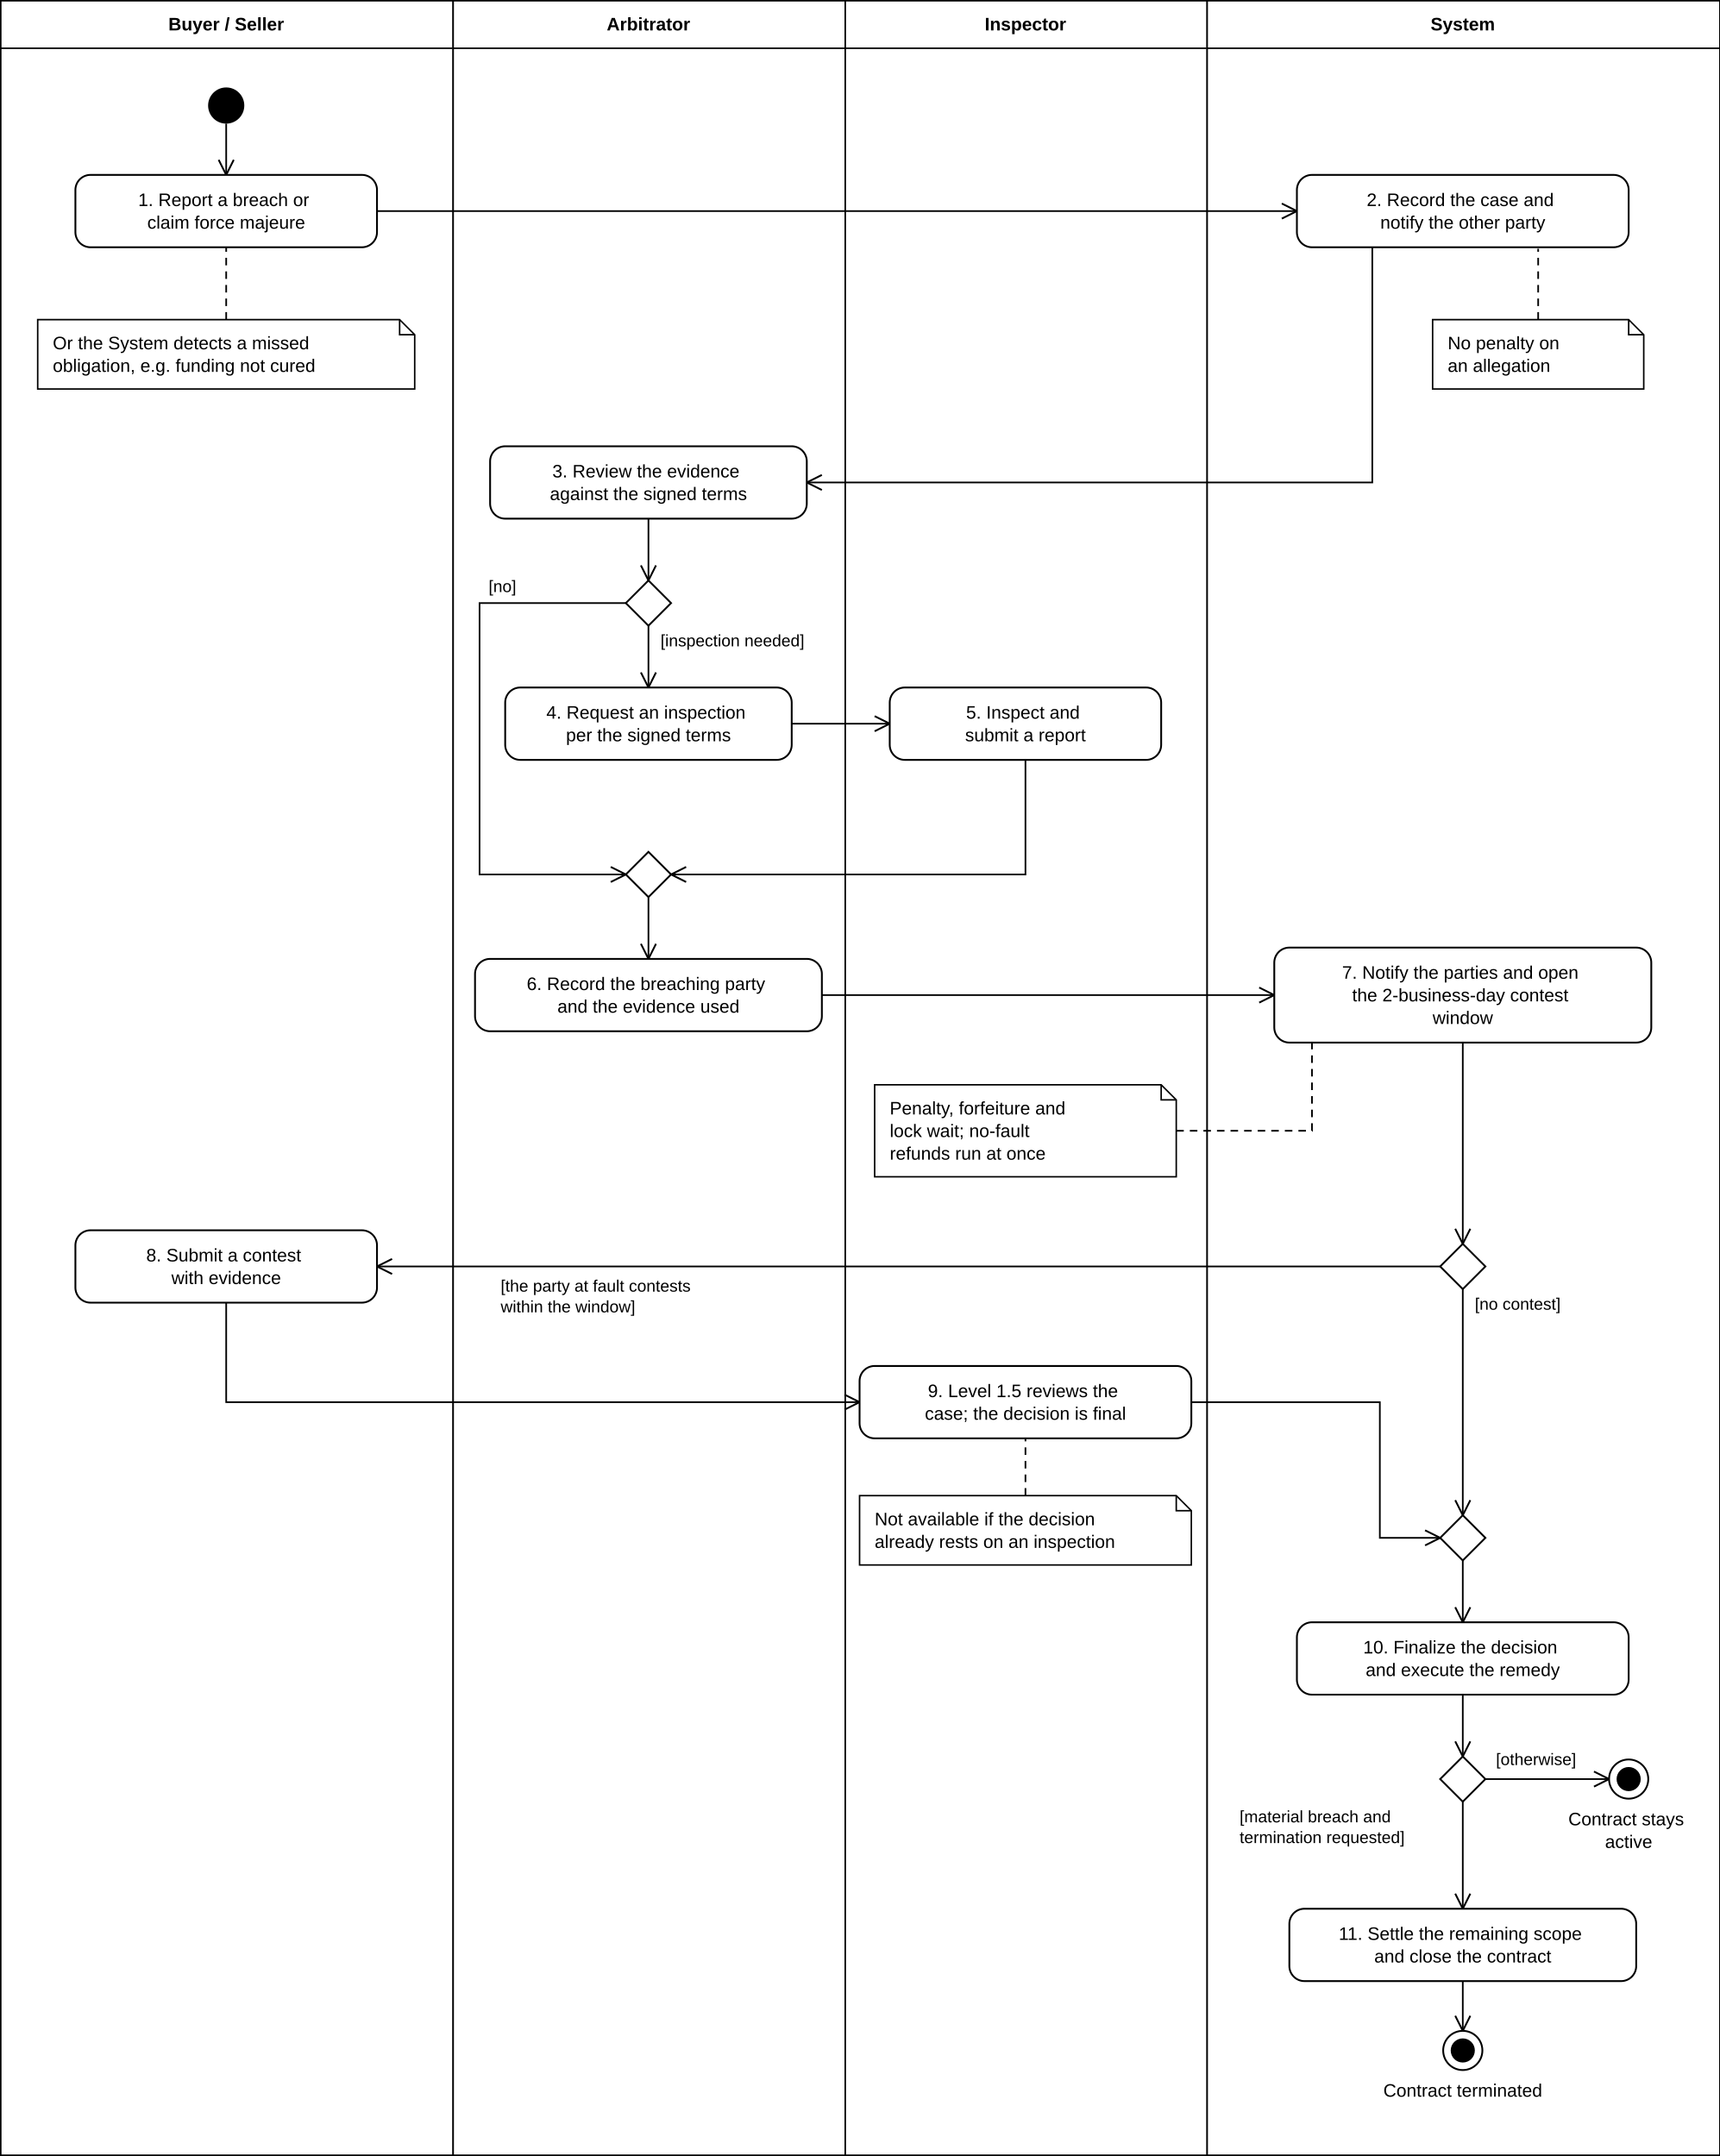
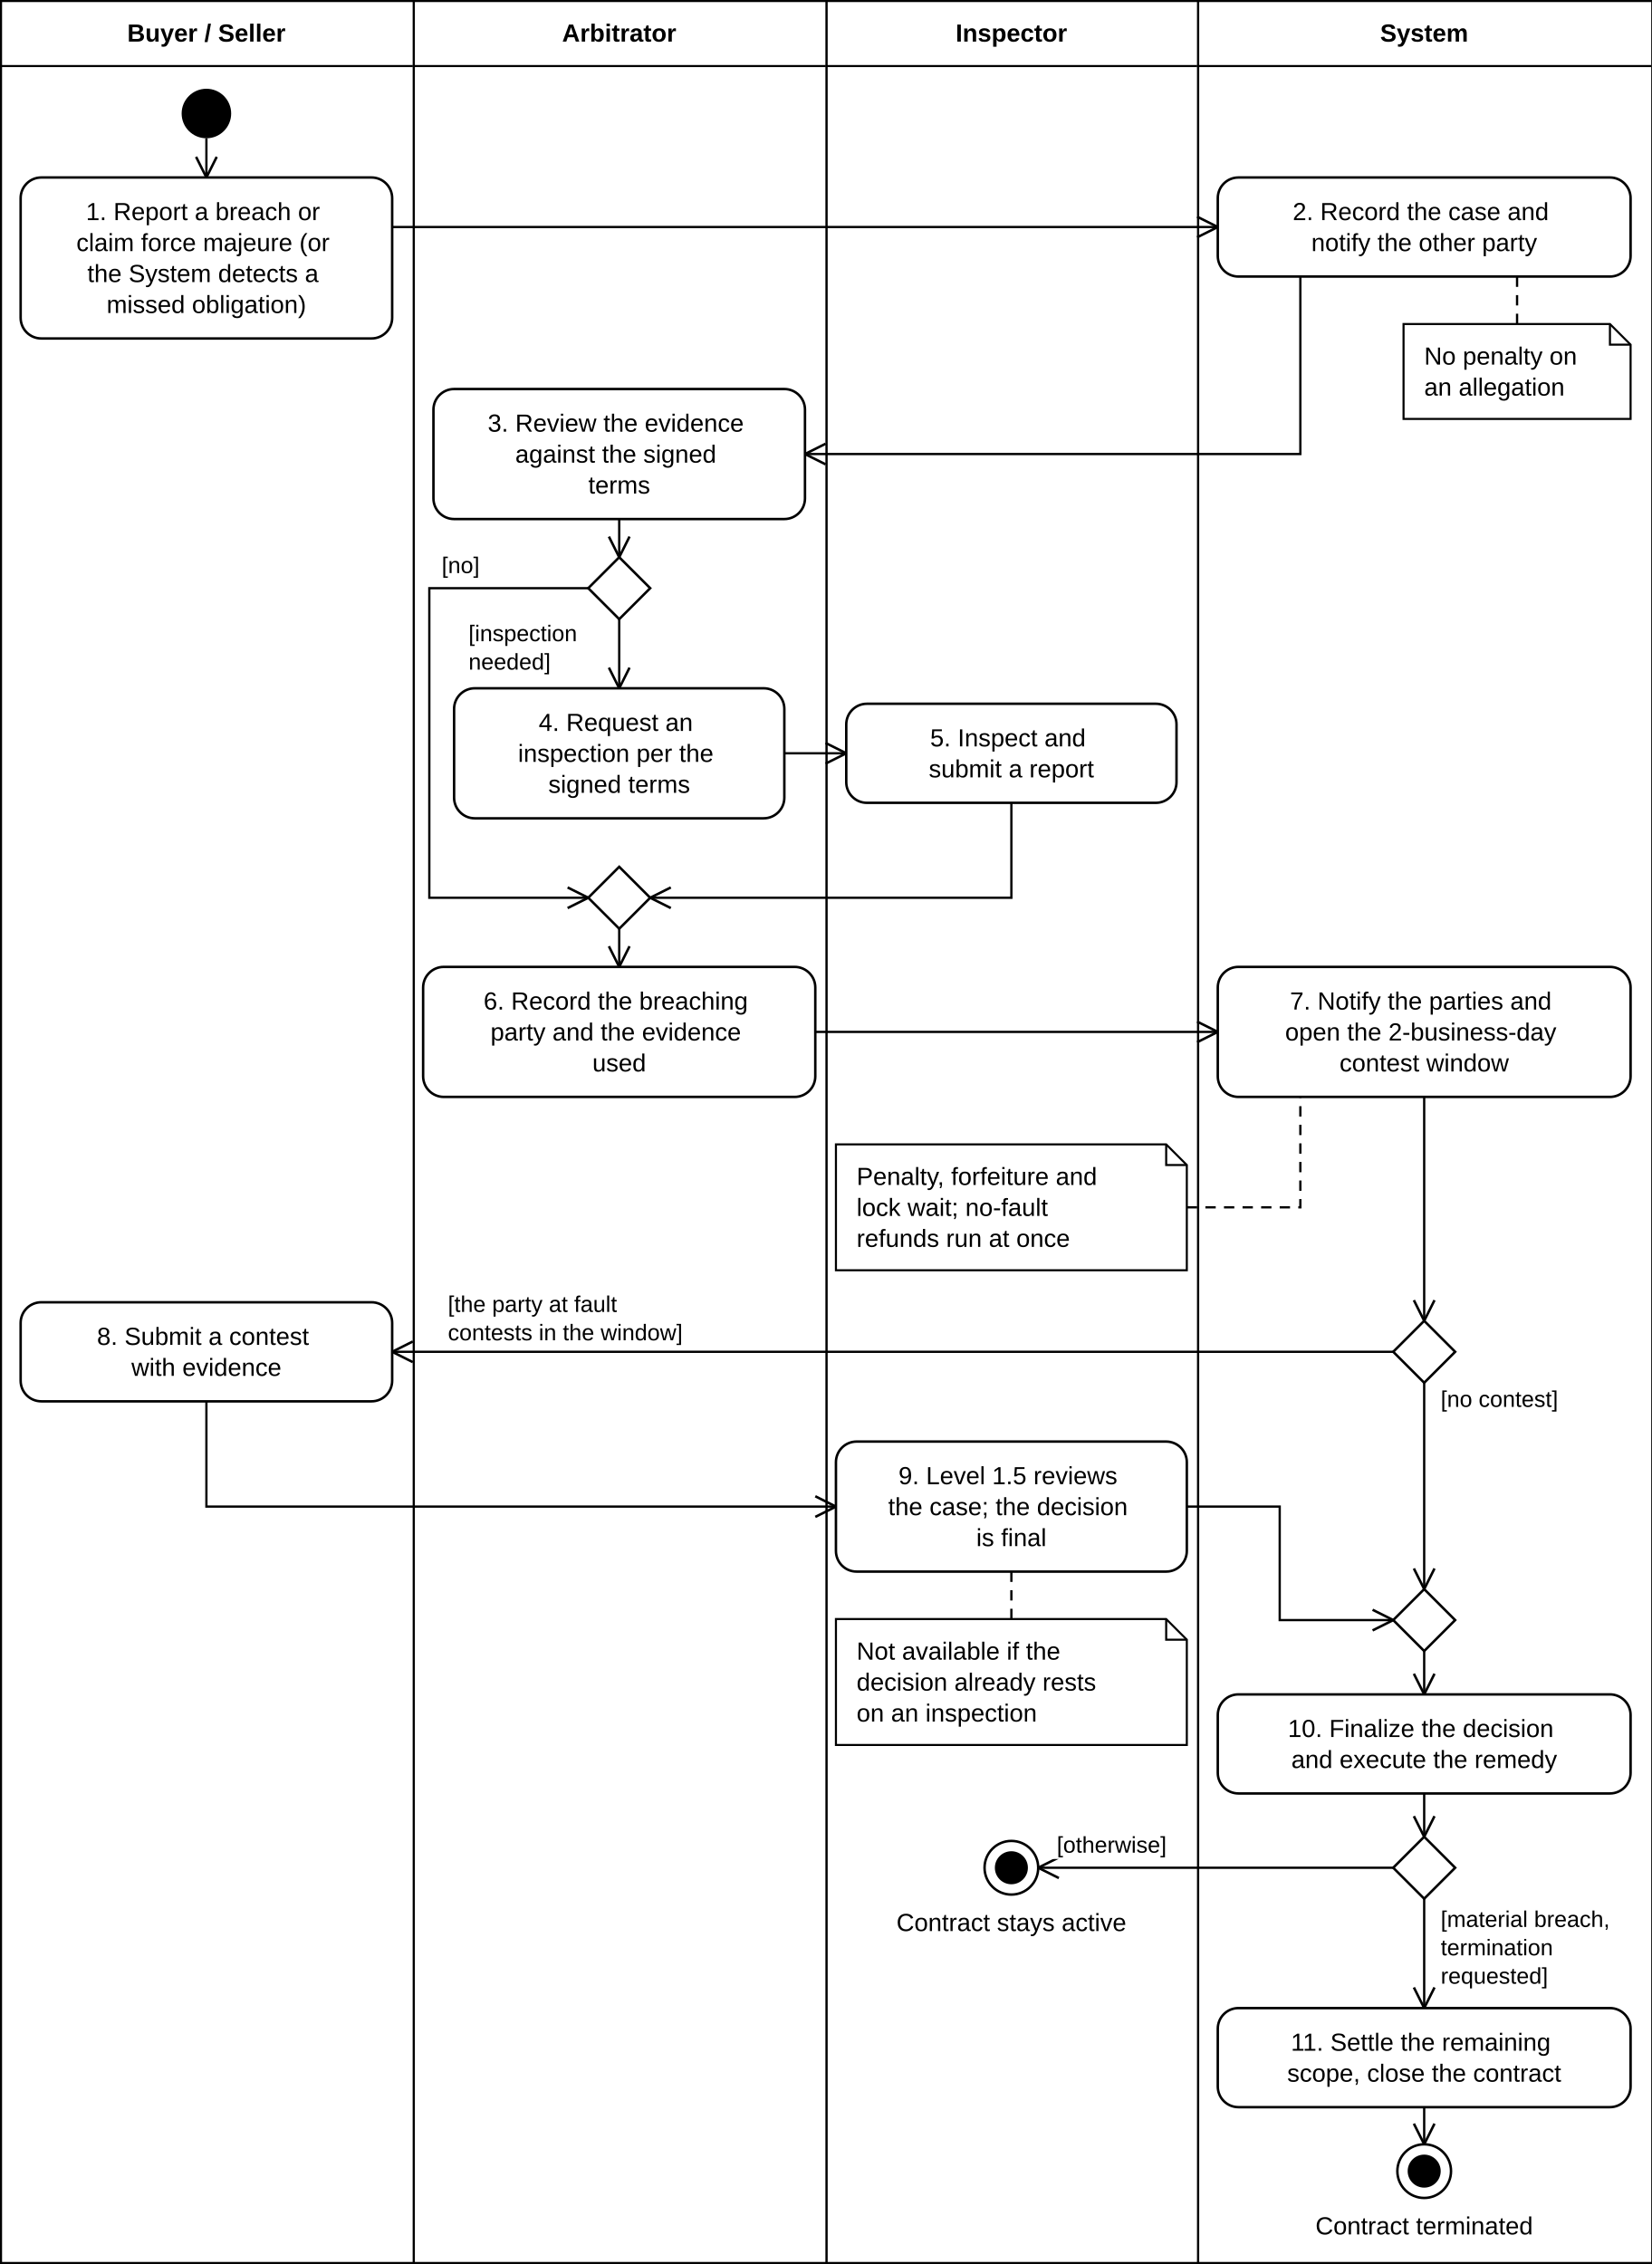
- <svg xmlns="http://www.w3.org/2000/svg" width="1140" height="1430" viewBox="0 0 1140 1430" font-family="Arial" font-size="12">
+ <svg xmlns="http://www.w3.org/2000/svg" width="800" height="1097" viewBox="0 0 800 1097" font-family="Arial" font-size="12">
  <defs>
    <marker id="open" viewBox="0 0 12 12" refX="11" refY="6" markerWidth="12" markerHeight="12" markerUnits="userSpaceOnUse" orient="auto">
      <path d="M1,1 L11,6 L1,11" fill="none" stroke="black" stroke-width="1.2" />
    </marker>
    <marker id="tri" viewBox="0 0 14 14" refX="13" refY="7" markerWidth="14" markerHeight="14" markerUnits="userSpaceOnUse" orient="auto">
      <path d="M1,1 L13,7 L1,13 Z" fill="white" stroke="black" />
    </marker>
    <marker id="dia" viewBox="0 0 18 10" refX="1" refY="5" markerWidth="18" markerHeight="10" markerUnits="userSpaceOnUse" orient="auto">
      <path d="M1,5 L9,1 L17,5 L9,9 Z" fill="black" />
    </marker>
  </defs>
-   <rect x="0" y="0" width="1140" height="1430" fill="white" />
-   <rect x="0.5" y=".5" width="300" height="1429" fill="white" stroke="black" />
-   <line x1="0" y1="32" x2="300" y2="32" stroke="black" />
+   <rect x="0" y="0" width="800" height="1097" fill="white" />
+   <rect x="0.5" y=".5" width="200" height="1096" fill="white" stroke="black" />
+   <line x1="0" y1="32" x2="200" y2="32" stroke="black" />
  <text text-anchor="middle" dominant-baseline="central" font-size="12" font-weight="bold">
-     <tspan x="150.0" y="16.0">Buyer / Seller</tspan>
+     <tspan x="100.0" y="16.0">Buyer / Seller</tspan>
  </text>
-   <rect x="300.5" y=".5" width="260" height="1429" fill="white" stroke="black" />
-   <line x1="300" y1="32" x2="560" y2="32" stroke="black" />
+   <rect x="200.5" y=".5" width="200" height="1096" fill="white" stroke="black" />
+   <line x1="200" y1="32" x2="400" y2="32" stroke="black" />
  <text text-anchor="middle" dominant-baseline="central" font-size="12" font-weight="bold">
-     <tspan x="430.0" y="16.0">Arbitrator</tspan>
+     <tspan x="300.0" y="16.0">Arbitrator</tspan>
  </text>
-   <rect x="560.5" y=".5" width="240" height="1429" fill="white" stroke="black" />
-   <line x1="560" y1="32" x2="800" y2="32" stroke="black" />
+   <rect x="400.5" y=".5" width="180" height="1096" fill="white" stroke="black" />
+   <line x1="400" y1="32" x2="580" y2="32" stroke="black" />
  <text text-anchor="middle" dominant-baseline="central" font-size="12" font-weight="bold">
-     <tspan x="680.0" y="16.0">Inspector</tspan>
+     <tspan x="490.0" y="16.0">Inspector</tspan>
  </text>
-   <rect x="800.5" y=".5" width="340" height="1429" fill="white" stroke="black" />
-   <line x1="800" y1="32" x2="1140" y2="32" stroke="black" />
+   <rect x="580.5" y=".5" width="220" height="1096" fill="white" stroke="black" />
+   <line x1="580" y1="32" x2="800" y2="32" stroke="black" />
  <text text-anchor="middle" dominant-baseline="central" font-size="12" font-weight="bold">
-     <tspan x="970.0" y="16.0">System</tspan>
+     <tspan x="690.0" y="16.0">System</tspan>
  </text>
-   <path d="M150.0,82.0 L150.0,116.0" fill="none" stroke="black" stroke-width="1.1" marker-end="url(#open)" />
-   <path d="M150.0,212.0 L150.0,164.0" fill="none" stroke="black" stroke-width="1.1" stroke-dasharray="5,4" />
-   <path d="M250.0,140 L860.0,140" fill="none" stroke="black" stroke-width="1.1" marker-end="url(#open)" />
-   <path d="M1020,212.0 L1020,165" fill="none" stroke="black" stroke-width="1.1" stroke-dasharray="5,4" />
-   <path d="M910.0,164.0 L910.0,320 L535.0,320" fill="none" stroke="black" stroke-width="1.1" marker-end="url(#open)" />
-   <path d="M430.0,344.0 L430.0,385.0" fill="none" stroke="black" stroke-width="1.1" marker-end="url(#open)" />
-   <path d="M430.0,415.0 L430.0,456.0" fill="none" stroke="black" stroke-width="1.1" marker-end="url(#open)" />
-   <rect x="436.0" y="418" width="99.398" height="13.75" fill="white" />
+   <path d="M100.0,67.0 L100.0,86.0" fill="none" stroke="black" stroke-width="1.1" marker-end="url(#open)" />
+   <path d="M190.0,110 L590.0,110" fill="none" stroke="black" stroke-width="1.1" marker-end="url(#open)" />
+   <path d="M735,157.0 L735,134.0" fill="none" stroke="black" stroke-width="1.1" stroke-dasharray="5,4" />
+   <path d="M630.0,134.0 L630,220 L390.0,220" fill="none" stroke="black" stroke-width="1.1" marker-end="url(#open)" />
+   <path d="M300.0,251.5 L300.0,270.0" fill="none" stroke="black" stroke-width="1.1" marker-end="url(#open)" />
+   <path d="M300.0,300.0 L300.0,333.5" fill="none" stroke="black" stroke-width="1.1" marker-end="url(#open)" />
+   <rect x="225.0" y="300" width="56.586" height="27.5" fill="white" />
  <text text-anchor="start" dominant-baseline="central" font-size="11">
-     <tspan x="438.0" y="424.875">[inspection needed]</tspan>
+     <tspan x="227.0" y="306.875">[inspection</tspan>
+     <tspan x="227.0" y="320.625">needed]</tspan>
  </text>
-   <path d="M415.0,400 L318,400 L318,580 L415.0,580" fill="none" stroke="black" stroke-width="1.1" marker-end="url(#open)" />
-   <rect x="322" y="382" width="22.344" height="13.75" fill="white" />
+   <path d="M285.0,285 L208,285 L208,435 L285.0,435" fill="none" stroke="black" stroke-width="1.1" marker-end="url(#open)" />
+   <rect x="212" y="267" width="22.344" height="13.75" fill="white" />
  <text text-anchor="start" dominant-baseline="central" font-size="11">
-     <tspan x="324" y="388.875">[no]</tspan>
+     <tspan x="214" y="273.875">[no]</tspan>
  </text>
-   <path d="M525.0,480 L590.0,480" fill="none" stroke="black" stroke-width="1.1" marker-end="url(#open)" />
-   <path d="M680.0,504.0 L680.0,580 L445.0,580" fill="none" stroke="black" stroke-width="1.1" marker-end="url(#open)" />
-   <path d="M430.0,595.0 L430.0,636.0" fill="none" stroke="black" stroke-width="1.1" marker-end="url(#open)" />
-   <path d="M545.0,660 L845.0,660" fill="none" stroke="black" stroke-width="1.1" marker-end="url(#open)" />
-   <path d="M970.0,691.5 L970.0,825.0" fill="none" stroke="black" stroke-width="1.1" marker-end="url(#open)" />
-   <path d="M780.0,750 L870.0,750 L870.0,691.5" fill="none" stroke="black" stroke-width="1.1" stroke-dasharray="5,4" />
-   <path d="M955.0,840 L250.0,840" fill="none" stroke="black" stroke-width="1.1" marker-end="url(#open)" />
-   <rect x="330.0" y="846" width="129.938" height="27.5" fill="white" />
+   <path d="M380.0,365 L410.0,365" fill="none" stroke="black" stroke-width="1.1" marker-end="url(#open)" />
+   <path d="M490.0,389.0 L490.0,435 L315.0,435" fill="none" stroke="black" stroke-width="1.1" marker-end="url(#open)" />
+   <path d="M300.0,450.0 L300.0,468.5" fill="none" stroke="black" stroke-width="1.1" marker-end="url(#open)" />
+   <path d="M395.0,500 L590.0,500" fill="none" stroke="black" stroke-width="1.1" marker-end="url(#open)" />
+   <path d="M690.0,531.5 L690.0,640.0" fill="none" stroke="black" stroke-width="1.1" marker-end="url(#open)" />
+   <path d="M575.0,585 L630,585 L630,531.5" fill="none" stroke="black" stroke-width="1.1" stroke-dasharray="5,4" />
+   <path d="M675.0,655 L190.0,655" fill="none" stroke="black" stroke-width="1.1" marker-end="url(#open)" />
+   <rect x="215.0" y="625" width="117.719" height="27.5" fill="white" />
  <text text-anchor="start" dominant-baseline="central" font-size="11">
-     <tspan x="332.0" y="852.875">[the party at fault contests</tspan>
-     <tspan x="332.0" y="866.625">within the window]</tspan>
+     <tspan x="217.0" y="631.875">[the party at fault</tspan>
+     <tspan x="217.0" y="645.625">contests in the window]</tspan>
  </text>
-   <path d="M150.0,864.0 L150.0,930 L570.0,930" fill="none" stroke="black" stroke-width="1.1" marker-end="url(#open)" />
-   <path d="M680.0,992.0 L680.0,954.0" fill="none" stroke="black" stroke-width="1.1" stroke-dasharray="5,4" />
-   <path d="M790.0,930 L915.0,930 L915.0,1020 L955.0,1020" fill="none" stroke="black" stroke-width="1.1" marker-end="url(#open)" />
-   <path d="M970.0,855.0 L970.0,1005.0" fill="none" stroke="black" stroke-width="1.1" marker-end="url(#open)" />
-   <rect x="976.0" y="858" width="60.859" height="13.75" fill="white" />
+   <path d="M100.0,679.0 L100.0,730 L405.0,730" fill="none" stroke="black" stroke-width="1.1" marker-end="url(#open)" />
+   <path d="M490.0,784.5 L490.0,761.5" fill="none" stroke="black" stroke-width="1.1" stroke-dasharray="5,4" />
+   <path d="M575.0,730 L620,730 L620,785 L675.0,785" fill="none" stroke="black" stroke-width="1.1" marker-end="url(#open)" />
+   <path d="M690.0,670.0 L690.0,770.0" fill="none" stroke="black" stroke-width="1.1" marker-end="url(#open)" />
+   <rect x="696.0" y="671" width="60.859" height="13.75" fill="white" />
  <text text-anchor="start" dominant-baseline="central" font-size="11">
-     <tspan x="978.0" y="864.875">[no contest]</tspan>
+     <tspan x="698.0" y="677.875">[no contest]</tspan>
  </text>
-   <path d="M970.0,1035.0 L970.0,1076.0" fill="none" stroke="black" stroke-width="1.1" marker-end="url(#open)" />
-   <path d="M970.0,1124.0 L970.0,1165.0" fill="none" stroke="black" stroke-width="1.1" marker-end="url(#open)" />
-   <path d="M970.0,1195.0 L970.0,1266.0" fill="none" stroke="black" stroke-width="1.1" marker-end="url(#open)" />
-   <rect x="820.0" y="1198" width="113.445" height="27.5" fill="white" />
+   <path d="M690.0,800.0 L690.0,821.0" fill="none" stroke="black" stroke-width="1.1" marker-end="url(#open)" />
+   <path d="M690.0,869.0 L690.0,890.0" fill="none" stroke="black" stroke-width="1.1" marker-end="url(#open)" />
+   <path d="M690.0,920.0 L690.0,973.0" fill="none" stroke="black" stroke-width="1.1" marker-end="url(#open)" />
+   <rect x="696.0" y="923" width="85.922" height="41.25" fill="white" />
  <text text-anchor="start" dominant-baseline="central" font-size="11">
-     <tspan x="822.0" y="1204.875">[material breach and</tspan>
-     <tspan x="822.0" y="1218.625">termination requested]</tspan>
+     <tspan x="698.0" y="929.875">[material breach,</tspan>
+     <tspan x="698.0" y="943.625">termination</tspan>
+     <tspan x="698.0" y="957.375">requested]</tspan>
  </text>
-   <path d="M970.0,1314.0 L970.0,1347.0" fill="none" stroke="black" stroke-width="1.1" marker-end="url(#open)" />
-   <path d="M985.0,1180 L1067.0,1180" fill="none" stroke="black" stroke-width="1.1" marker-end="url(#open)" />
-   <rect x="990.0" y="1160" width="57.188" height="13.75" fill="white" />
+   <path d="M690.0,1021.0 L690.0,1039.0" fill="none" stroke="black" stroke-width="1.1" marker-end="url(#open)" />
+   <path d="M675.0,905 L503.0,905" fill="none" stroke="black" stroke-width="1.1" marker-end="url(#open)" />
+   <rect x="510.0" y="887" width="57.188" height="13.75" fill="white" />
  <text text-anchor="start" dominant-baseline="central" font-size="11">
-     <tspan x="992.0" y="1166.875">[otherwise]</tspan>
+     <tspan x="512.0" y="893.875">[otherwise]</tspan>
  </text>
-   <circle cx="150.0" cy="70" r="12.0" fill="black" />
-   <rect x="50.0" y="116.0" width="200" height="48.0" rx="10" fill="white" stroke="black" stroke-width="1.2" />
+   <circle cx="100.0" cy="55" r="12.0" fill="black" />
+   <rect x="10.0" y="86.0" width="180" height="78.0" rx="10" fill="white" stroke="black" stroke-width="1.2" />
  <text text-anchor="middle" dominant-baseline="central" font-size="12">
-     <tspan x="150.0" y="132.5">1. Report a breach or</tspan>
-     <tspan x="150.0" y="147.5">claim force majeure</tspan>
+     <tspan x="100.0" y="102.5">1. Report a breach or</tspan>
+     <tspan x="100.0" y="117.5">claim force majeure (or</tspan>
+     <tspan x="100.0" y="132.5">the System detects a</tspan>
+     <tspan x="100.0" y="147.5">missed obligation)</tspan>
  </text>
-   <path d="M25.0,212.0 L265.0,212.0 L275.0,222.0 L275.0,258.0 L25.0,258.0 Z" fill="white" stroke="black" />
-   <path d="M265.0,212.0 L265.0,222.0 L275.0,222.0" fill="none" stroke="black" />
+   <rect x="590.0" y="86.0" width="200" height="48.0" rx="10" fill="white" stroke="black" stroke-width="1.2" />
+   <text text-anchor="middle" dominant-baseline="central" font-size="12">
+     <tspan x="690.0" y="102.5">2. Record the case and</tspan>
+     <tspan x="690.0" y="117.5">notify the other party</tspan>
+   </text>
+   <path d="M680.0,157.0 L780.0,157.0 L790.0,167.0 L790.0,203.0 L680.0,203.0 Z" fill="white" stroke="black" />
+   <path d="M780.0,157.0 L780.0,167.0 L790.0,167.0" fill="none" stroke="black" />
  <text text-anchor="start" dominant-baseline="central" font-size="12">
-     <tspan x="35.0" y="227.5">Or the System detects a missed</tspan>
-     <tspan x="35.0" y="242.5">obligation, e.g. funding not cured</tspan>
+     <tspan x="690.0" y="172.5">No penalty on</tspan>
+     <tspan x="690.0" y="187.5">an allegation</tspan>
  </text>
-   <rect x="860.0" y="116.0" width="220" height="48.0" rx="10" fill="white" stroke="black" stroke-width="1.2" />
+   <rect x="210.0" y="188.5" width="180" height="63.0" rx="10" fill="white" stroke="black" stroke-width="1.2" />
  <text text-anchor="middle" dominant-baseline="central" font-size="12">
-     <tspan x="970.0" y="132.5">2. Record the case and</tspan>
-     <tspan x="970.0" y="147.5">notify the other party</tspan>
+     <tspan x="300.0" y="205.0">3. Review the evidence</tspan>
+     <tspan x="300.0" y="220.0">against the signed</tspan>
+     <tspan x="300.0" y="235.0">terms</tspan>
  </text>
-   <path d="M950.0,212.0 L1080.0,212.0 L1090.0,222.0 L1090.0,258.0 L950.0,258.0 Z" fill="white" stroke="black" />
-   <path d="M1080.0,212.0 L1080.0,222.0 L1090.0,222.0" fill="none" stroke="black" />
+   <polygon points="300.0,270.0 315.0,285 300.0,300.0 285.0,285" fill="white" stroke="black" stroke-width="1.2" />
+   <rect x="220.0" y="333.5" width="160" height="63.0" rx="10" fill="white" stroke="black" stroke-width="1.2" />
+   <text text-anchor="middle" dominant-baseline="central" font-size="12">
+     <tspan x="300.0" y="350.0">4. Request an</tspan>
+     <tspan x="300.0" y="365.0">inspection per the</tspan>
+     <tspan x="300.0" y="380.0">signed terms</tspan>
+   </text>
+   <rect x="410.0" y="341.0" width="160" height="48.0" rx="10" fill="white" stroke="black" stroke-width="1.2" />
+   <text text-anchor="middle" dominant-baseline="central" font-size="12">
+     <tspan x="490.0" y="357.5">5. Inspect and</tspan>
+     <tspan x="490.0" y="372.5">submit a report</tspan>
+   </text>
+   <polygon points="300.0,420.0 315.0,435 300.0,450.0 285.0,435" fill="white" stroke="black" stroke-width="1.2" />
+   <rect x="205.0" y="468.5" width="190" height="63.0" rx="10" fill="white" stroke="black" stroke-width="1.2" />
+   <text text-anchor="middle" dominant-baseline="central" font-size="12">
+     <tspan x="300.0" y="485.0">6. Record the breaching</tspan>
+     <tspan x="300.0" y="500.0">party and the evidence</tspan>
+     <tspan x="300.0" y="515.0">used</tspan>
+   </text>
+   <rect x="590.0" y="468.5" width="200" height="63.0" rx="10" fill="white" stroke="black" stroke-width="1.2" />
+   <text text-anchor="middle" dominant-baseline="central" font-size="12">
+     <tspan x="690.0" y="485.0">7. Notify the parties and</tspan>
+     <tspan x="690.0" y="500.0">open the 2-business-day</tspan>
+     <tspan x="690.0" y="515.0">contest window</tspan>
+   </text>
+   <path d="M405.0,554.5 L565.0,554.5 L575.0,564.5 L575.0,615.5 L405.0,615.5 Z" fill="white" stroke="black" />
+   <path d="M565.0,554.5 L565.0,564.5 L575.0,564.5" fill="none" stroke="black" />
  <text text-anchor="start" dominant-baseline="central" font-size="12">
-     <tspan x="960.0" y="227.5">No penalty on</tspan>
-     <tspan x="960.0" y="242.5">an allegation</tspan>
+     <tspan x="415.0" y="570.0">Penalty, forfeiture and</tspan>
+     <tspan x="415.0" y="585.0">lock wait; no-fault</tspan>
+     <tspan x="415.0" y="600.0">refunds run at once</tspan>
  </text>
-   <rect x="325.0" y="296.0" width="210" height="48.0" rx="10" fill="white" stroke="black" stroke-width="1.2" />
+   <polygon points="690.0,640.0 705.0,655 690.0,670.0 675.0,655" fill="white" stroke="black" stroke-width="1.2" />
+   <rect x="10.0" y="631.0" width="180" height="48.0" rx="10" fill="white" stroke="black" stroke-width="1.2" />
  <text text-anchor="middle" dominant-baseline="central" font-size="12">
-     <tspan x="430.0" y="312.5">3. Review the evidence</tspan>
-     <tspan x="430.0" y="327.5">against the signed terms</tspan>
+     <tspan x="100.0" y="647.5">8. Submit a contest</tspan>
+     <tspan x="100.0" y="662.5">with evidence</tspan>
  </text>
-   <polygon points="430.0,385.0 445.0,400 430.0,415.0 415.0,400" fill="white" stroke="black" stroke-width="1.2" />
-   <rect x="335.0" y="456.0" width="190" height="48.0" rx="10" fill="white" stroke="black" stroke-width="1.2" />
+   <rect x="405.0" y="698.5" width="170" height="63.0" rx="10" fill="white" stroke="black" stroke-width="1.2" />
  <text text-anchor="middle" dominant-baseline="central" font-size="12">
-     <tspan x="430.0" y="472.5">4. Request an inspection</tspan>
-     <tspan x="430.0" y="487.5">per the signed terms</tspan>
+     <tspan x="490.0" y="715.0">9. Level 1.5 reviews</tspan>
+     <tspan x="490.0" y="730.0">the case; the decision</tspan>
+     <tspan x="490.0" y="745.0">is final</tspan>
  </text>
-   <rect x="590.0" y="456.0" width="180" height="48.0" rx="10" fill="white" stroke="black" stroke-width="1.2" />
+   <path d="M405.0,784.5 L565.0,784.5 L575.0,794.5 L575.0,845.5 L405.0,845.5 Z" fill="white" stroke="black" />
+   <path d="M565.0,784.5 L565.0,794.5 L575.0,794.5" fill="none" stroke="black" />
+   <text text-anchor="start" dominant-baseline="central" font-size="12">
+     <tspan x="415.0" y="800.0">Not available if the</tspan>
+     <tspan x="415.0" y="815.0">decision already rests</tspan>
+     <tspan x="415.0" y="830.0">on an inspection</tspan>
+   </text>
+   <polygon points="690.0,770.0 705.0,785 690.0,800.0 675.0,785" fill="white" stroke="black" stroke-width="1.2" />
+   <rect x="590.0" y="821.0" width="200" height="48.0" rx="10" fill="white" stroke="black" stroke-width="1.2" />
  <text text-anchor="middle" dominant-baseline="central" font-size="12">
-     <tspan x="680.0" y="472.5">5. Inspect and</tspan>
-     <tspan x="680.0" y="487.5">submit a report</tspan>
+     <tspan x="690.0" y="837.5">10. Finalize the decision</tspan>
+     <tspan x="690.0" y="852.5">and execute the remedy</tspan>
  </text>
-   <polygon points="430.0,565.0 445.0,580 430.0,595.0 415.0,580" fill="white" stroke="black" stroke-width="1.2" />
-   <rect x="315.0" y="636.0" width="230" height="48.0" rx="10" fill="white" stroke="black" stroke-width="1.2" />
+   <polygon points="690.0,890.0 705.0,905 690.0,920.0 675.0,905" fill="white" stroke="black" stroke-width="1.2" />
+   <rect x="590.0" y="973.0" width="200" height="48.0" rx="10" fill="white" stroke="black" stroke-width="1.2" />
  <text text-anchor="middle" dominant-baseline="central" font-size="12">
-     <tspan x="430.0" y="652.5">6. Record the breaching party</tspan>
-     <tspan x="430.0" y="667.5">and the evidence used</tspan>
+     <tspan x="690.0" y="989.5">11. Settle the remaining</tspan>
+     <tspan x="690.0" y="1004.5">scope, close the contract</tspan>
  </text>
-   <rect x="845.0" y="628.5" width="250" height="63.0" rx="10" fill="white" stroke="black" stroke-width="1.2" />
+   <circle cx="690.0" cy="1052" r="13.0" fill="white" stroke="black" stroke-width="1.2" />
+   <circle cx="690.0" cy="1052" r="8.0" fill="black" />
  <text text-anchor="middle" dominant-baseline="central" font-size="12">
-     <tspan x="970.0" y="645.0">7. Notify the parties and open</tspan>
-     <tspan x="970.0" y="660.0">the 2-business-day contest</tspan>
-     <tspan x="970.0" y="675.0">window</tspan>
+     <tspan x="690.0" y="1078.5">Contract terminated</tspan>
  </text>
-   <path d="M580.0,719.5 L770.0,719.5 L780.0,729.5 L780.0,780.5 L580.0,780.5 Z" fill="white" stroke="black" />
-   <path d="M770.0,719.5 L770.0,729.5 L780.0,729.5" fill="none" stroke="black" />
-   <text text-anchor="start" dominant-baseline="central" font-size="12">
-     <tspan x="590.0" y="735.0">Penalty, forfeiture and</tspan>
-     <tspan x="590.0" y="750.0">lock wait; no-fault</tspan>
-     <tspan x="590.0" y="765.0">refunds run at once</tspan>
-   </text>
-   <polygon points="970.0,825.0 985.0,840 970.0,855.0 955.0,840" fill="white" stroke="black" stroke-width="1.2" />
-   <rect x="50.0" y="816.0" width="200" height="48.0" rx="10" fill="white" stroke="black" stroke-width="1.2" />
+   <circle cx="490.0" cy="905" r="13.0" fill="white" stroke="black" stroke-width="1.2" />
+   <circle cx="490.0" cy="905" r="8.0" fill="black" />
  <text text-anchor="middle" dominant-baseline="central" font-size="12">
-     <tspan x="150.0" y="832.5">8. Submit a contest</tspan>
-     <tspan x="150.0" y="847.5">with evidence</tspan>
-   </text>
-   <rect x="570.0" y="906.0" width="220" height="48.0" rx="10" fill="white" stroke="black" stroke-width="1.2" />
-   <text text-anchor="middle" dominant-baseline="central" font-size="12">
-     <tspan x="680.0" y="922.5">9. Level 1.5 reviews the</tspan>
-     <tspan x="680.0" y="937.5">case; the decision is final</tspan>
-   </text>
-   <path d="M570.0,992.0 L780.0,992.0 L790.0,1002.0 L790.0,1038.0 L570.0,1038.0 Z" fill="white" stroke="black" />
-   <path d="M780.0,992.0 L780.0,1002.0 L790.0,1002.0" fill="none" stroke="black" />
-   <text text-anchor="start" dominant-baseline="central" font-size="12">
-     <tspan x="580.0" y="1007.5">Not available if the decision</tspan>
-     <tspan x="580.0" y="1022.5">already rests on an inspection</tspan>
-   </text>
-   <polygon points="970.0,1005.0 985.0,1020 970.0,1035.0 955.0,1020" fill="white" stroke="black" stroke-width="1.2" />
-   <rect x="860.0" y="1076.0" width="220" height="48.0" rx="10" fill="white" stroke="black" stroke-width="1.2" />
-   <text text-anchor="middle" dominant-baseline="central" font-size="12">
-     <tspan x="970.0" y="1092.5">10. Finalize the decision</tspan>
-     <tspan x="970.0" y="1107.5">and execute the remedy</tspan>
-   </text>
-   <polygon points="970.0,1165.0 985.0,1180 970.0,1195.0 955.0,1180" fill="white" stroke="black" stroke-width="1.2" />
-   <rect x="855.0" y="1266.0" width="230" height="48.0" rx="10" fill="white" stroke="black" stroke-width="1.2" />
-   <text text-anchor="middle" dominant-baseline="central" font-size="12">
-     <tspan x="970.0" y="1282.5">11. Settle the remaining scope</tspan>
-     <tspan x="970.0" y="1297.5">and close the contract</tspan>
-   </text>
-   <circle cx="970.0" cy="1360" r="13.0" fill="white" stroke="black" stroke-width="1.2" />
-   <circle cx="970.0" cy="1360" r="8.0" fill="black" />
-   <text text-anchor="middle" dominant-baseline="central" font-size="12">
-     <tspan x="970.0" y="1386.5">Contract terminated</tspan>
-   </text>
-   <circle cx="1080.0" cy="1180" r="13.0" fill="white" stroke="black" stroke-width="1.2" />
-   <circle cx="1080.0" cy="1180" r="8.0" fill="black" />
-   <text text-anchor="middle" dominant-baseline="central" font-size="12">
-     <tspan x="1080.0" y="1206.5">Contract stays</tspan>
-     <tspan x="1080.0" y="1221.5">active</tspan>
+     <tspan x="490.0" y="931.5">Contract stays active</tspan>
  </text>
</svg>
